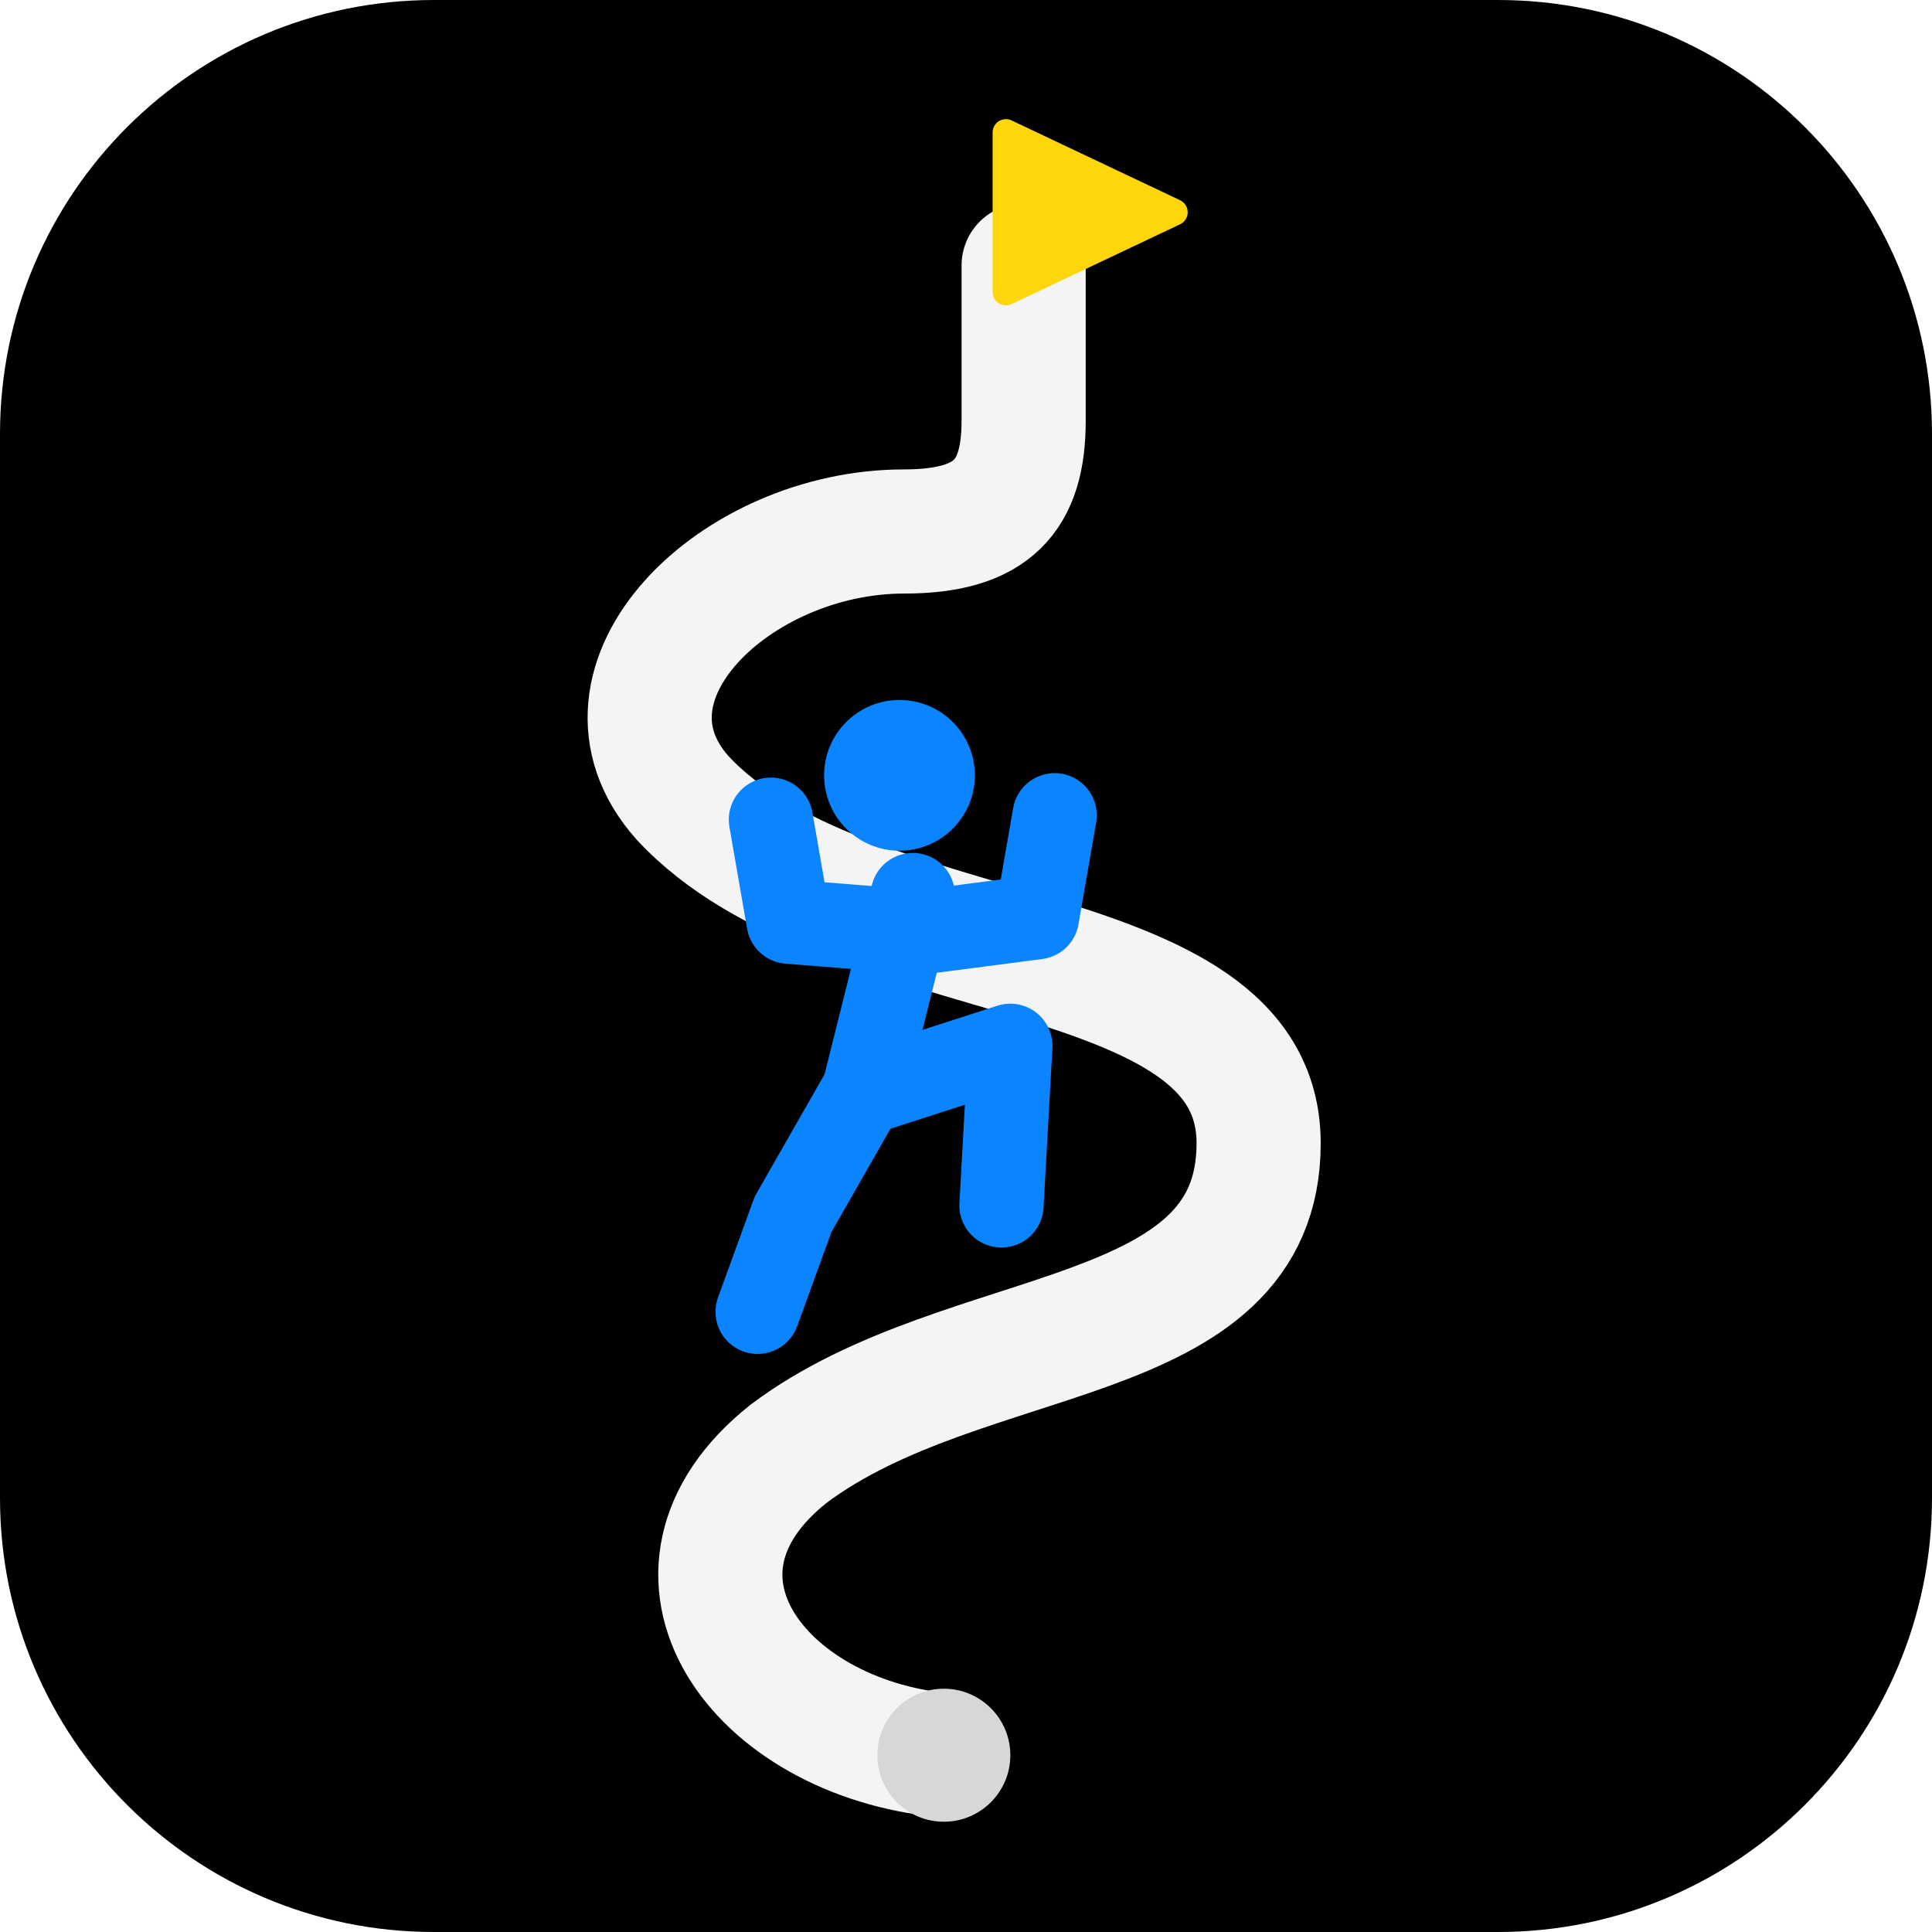
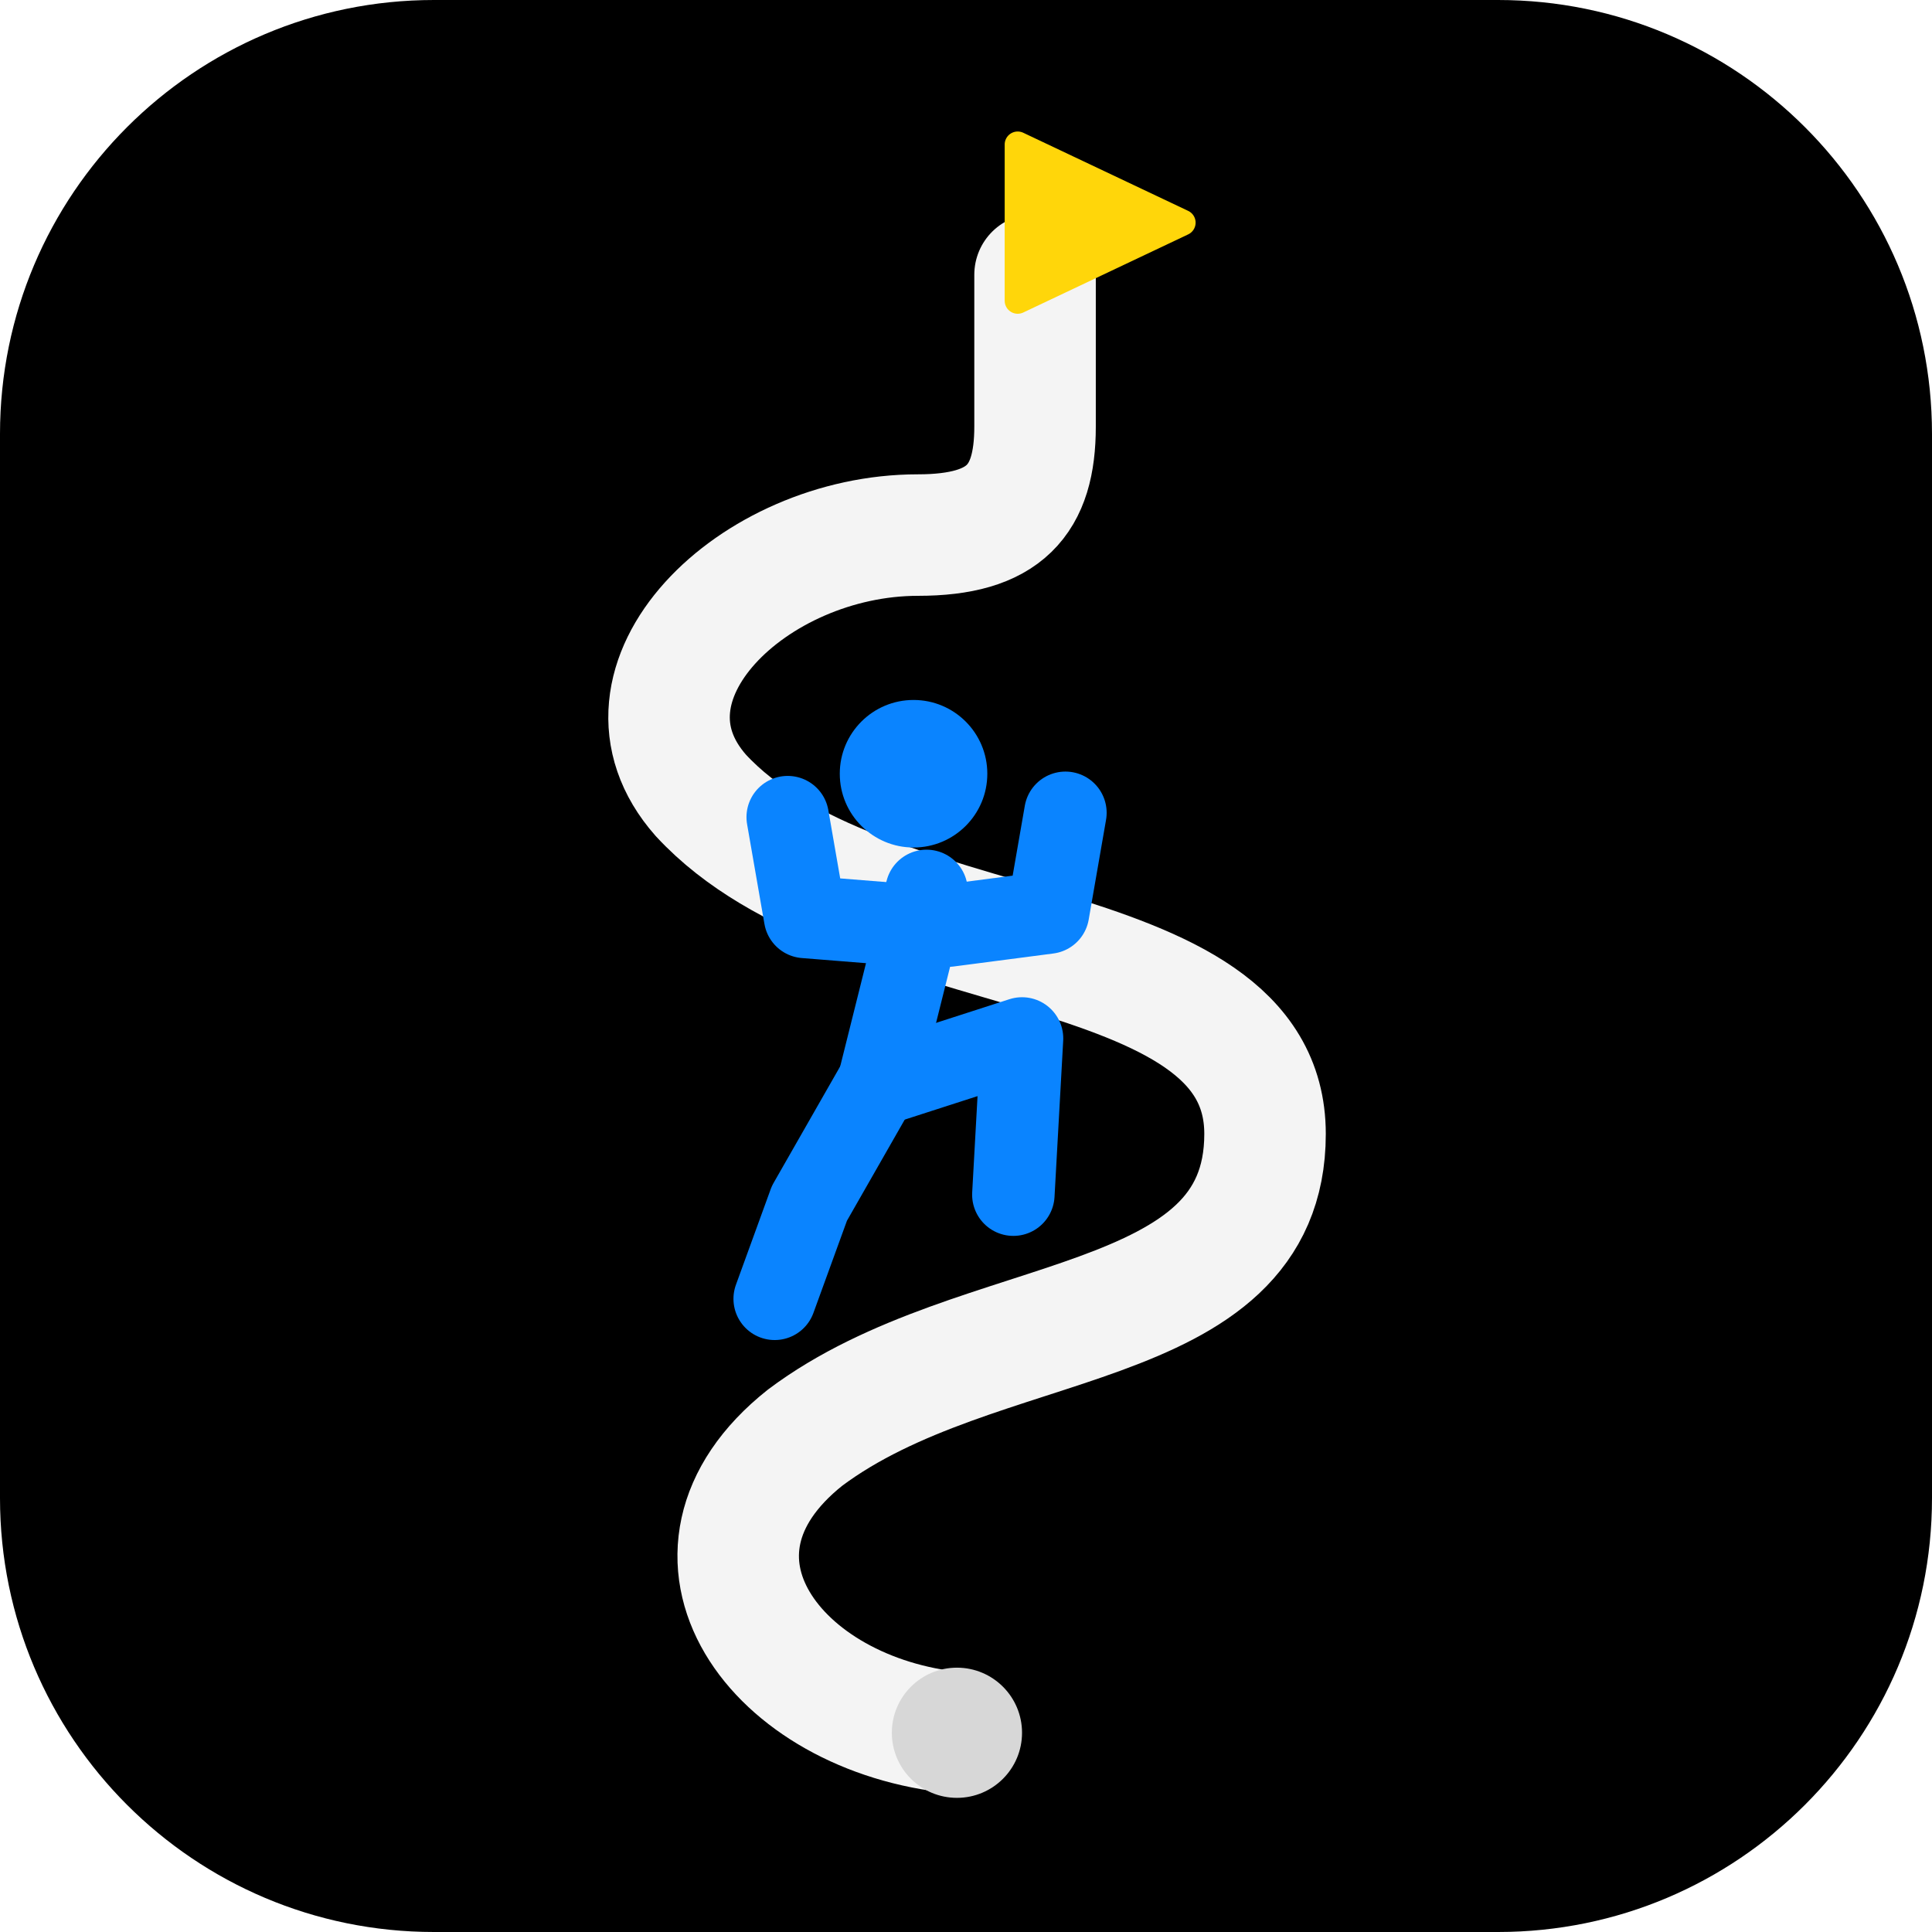
<svg xmlns="http://www.w3.org/2000/svg" viewBox="0 0 1024 1024">
  <rect width="1024" height="1024" rx="230" fill="#000" />
-   <g transform="translate(13.8 46.7) scale(2.35)">
+   <g transform="translate(31.1 53.6) scale(2.3)">
    <path d="M207 376 C165 372 138 335 172 308 C212 278 278 285 278 238 C278 190 185 200 148 160 C125 134 160 100 198 100 C218 100 225 92 225 75 L225 40" fill="none" stroke="#f4f4f4" stroke-width="28" stroke-linecap="round" stroke-linejoin="round" />
    <circle cx="207" cy="376" r="15" fill="#d7d7d7" />
    <path d="M221 10 L259 28 L221 46 Z" fill="#ffd60a" stroke="#ffd60a" stroke-width="6" stroke-linejoin="round" />
    <g fill="none" stroke="#0a84ff" stroke-width="19" stroke-linecap="round" stroke-linejoin="round">
      <path d="M200 182 L189 226" />
      <path d="M197 190 L172 188 L168 165" />
      <path d="M205 190 L228 187 L232 164" />
      <path d="M189 226 L173 254 L165 276" />
      <path d="M191 226 L222 216 L220 252" />
    </g>
    <circle cx="197" cy="155" r="17" fill="#0a84ff" />
  </g>
</svg>
